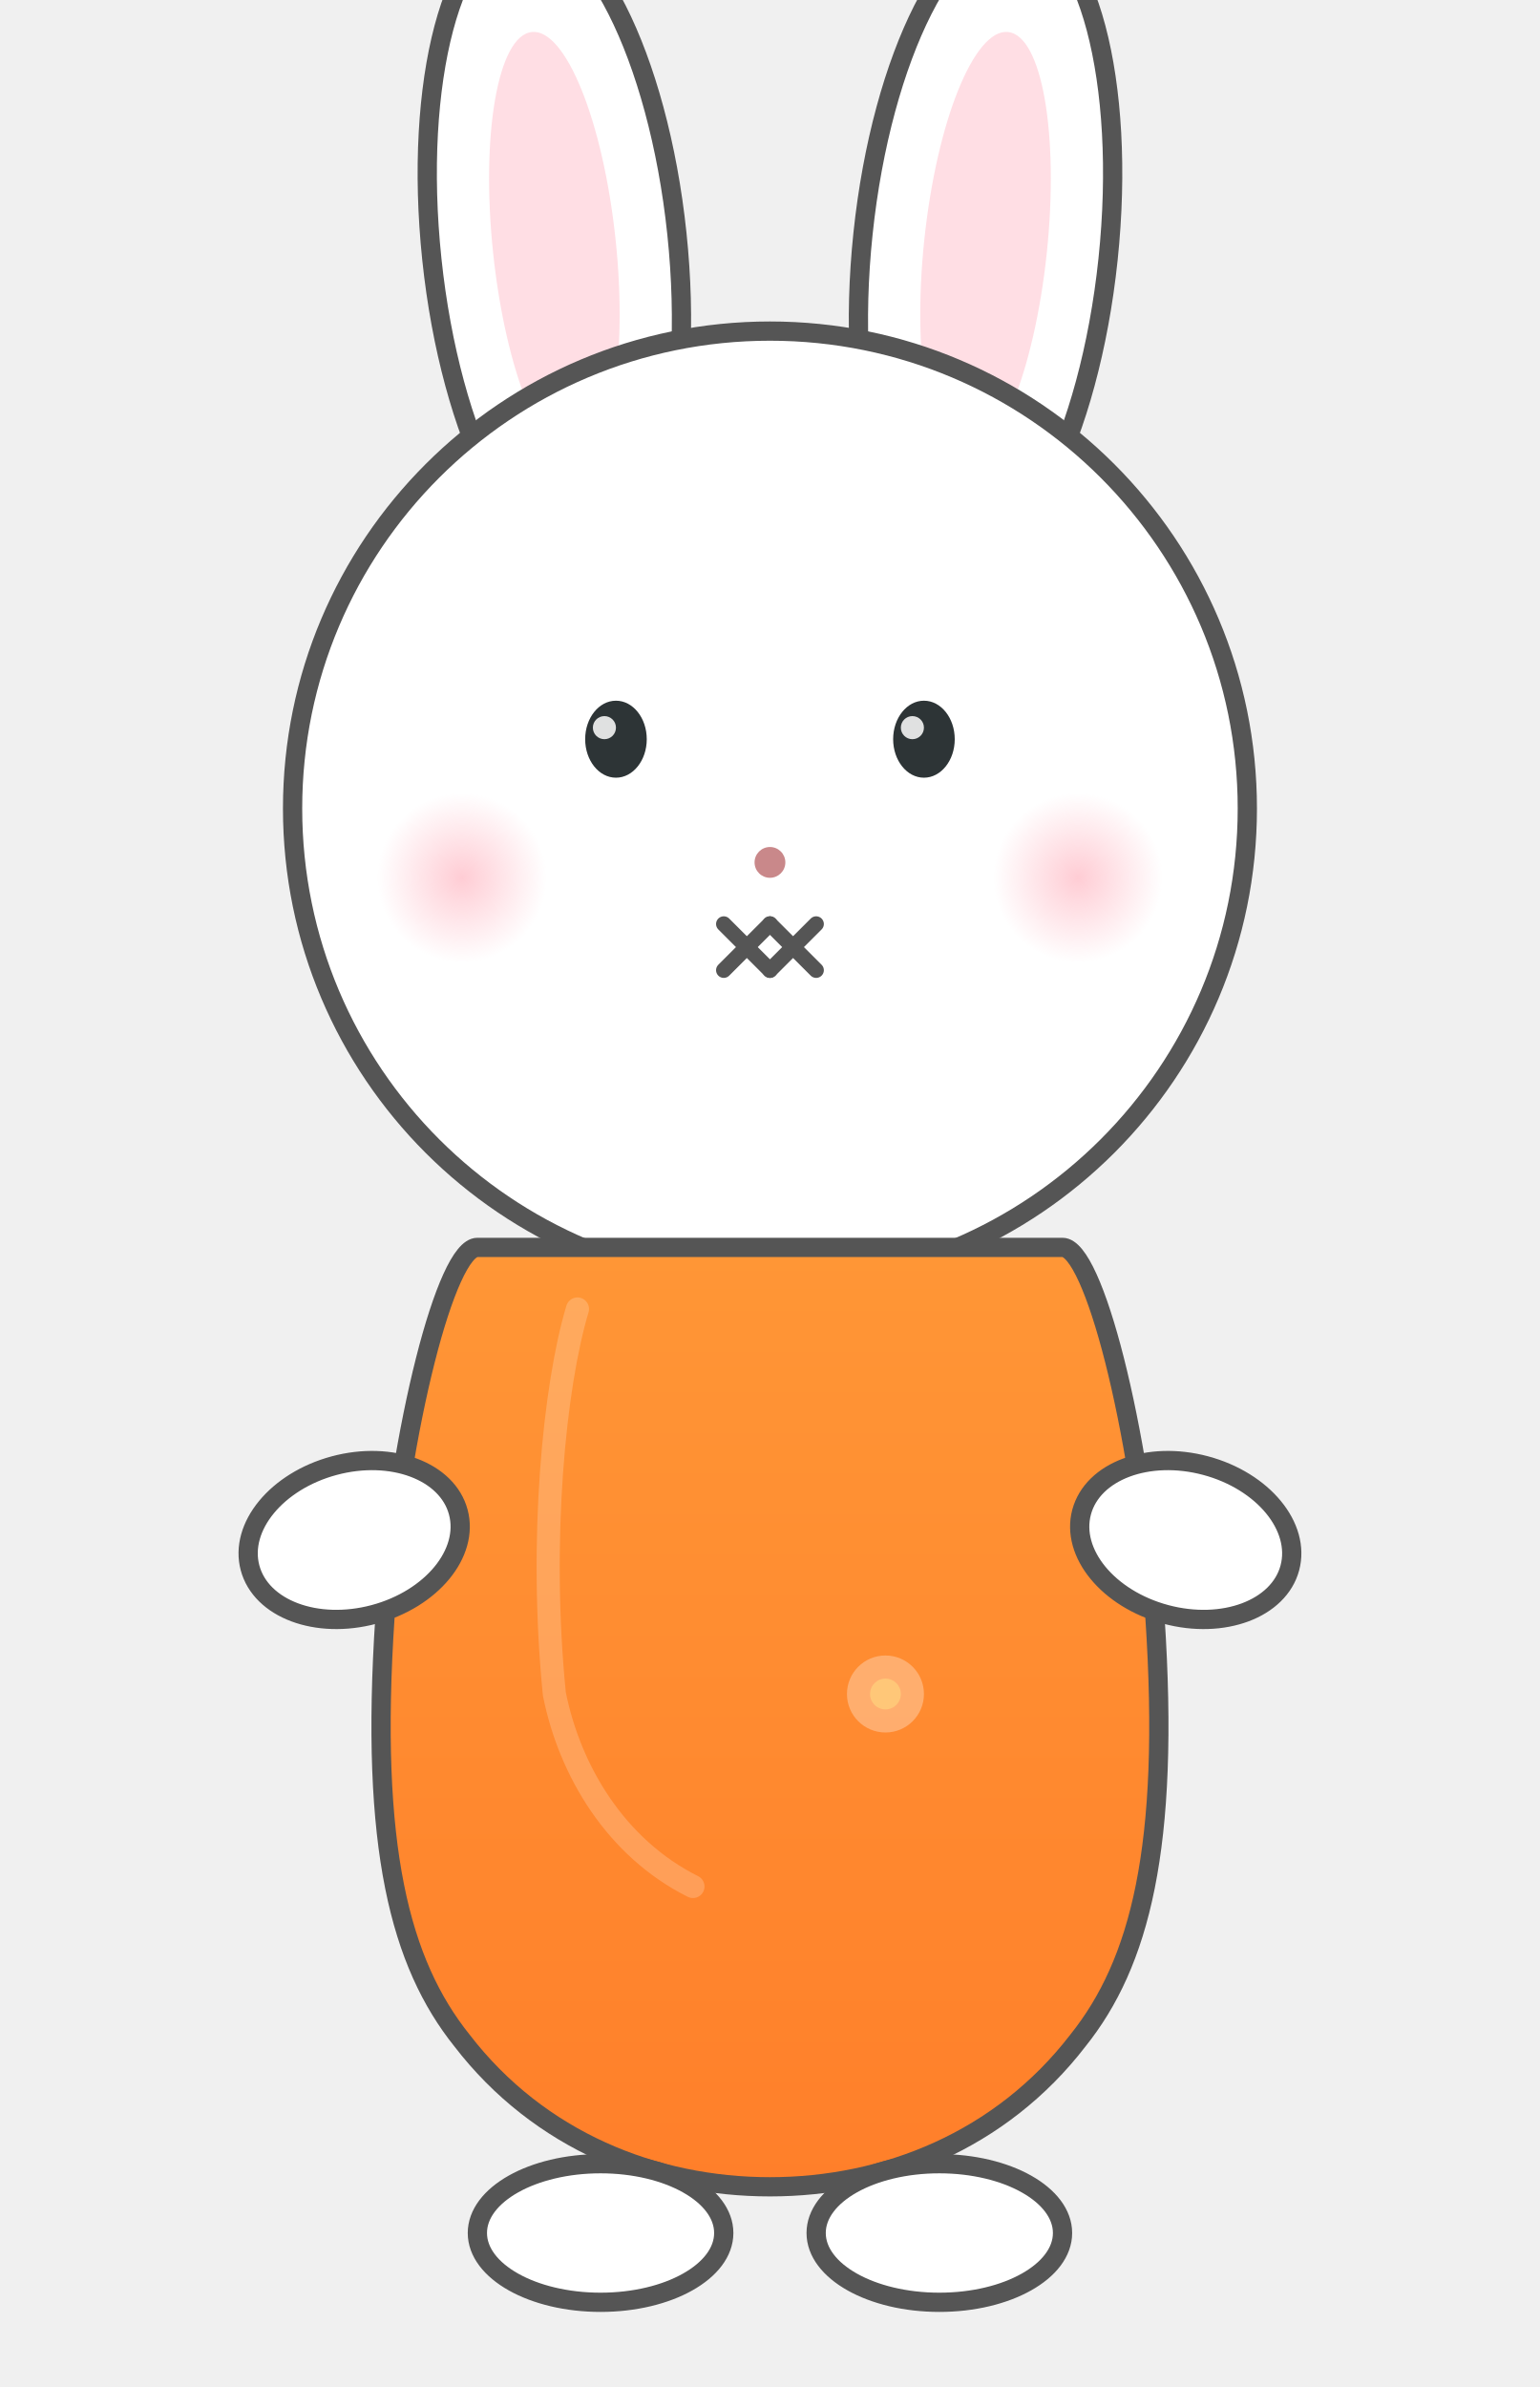
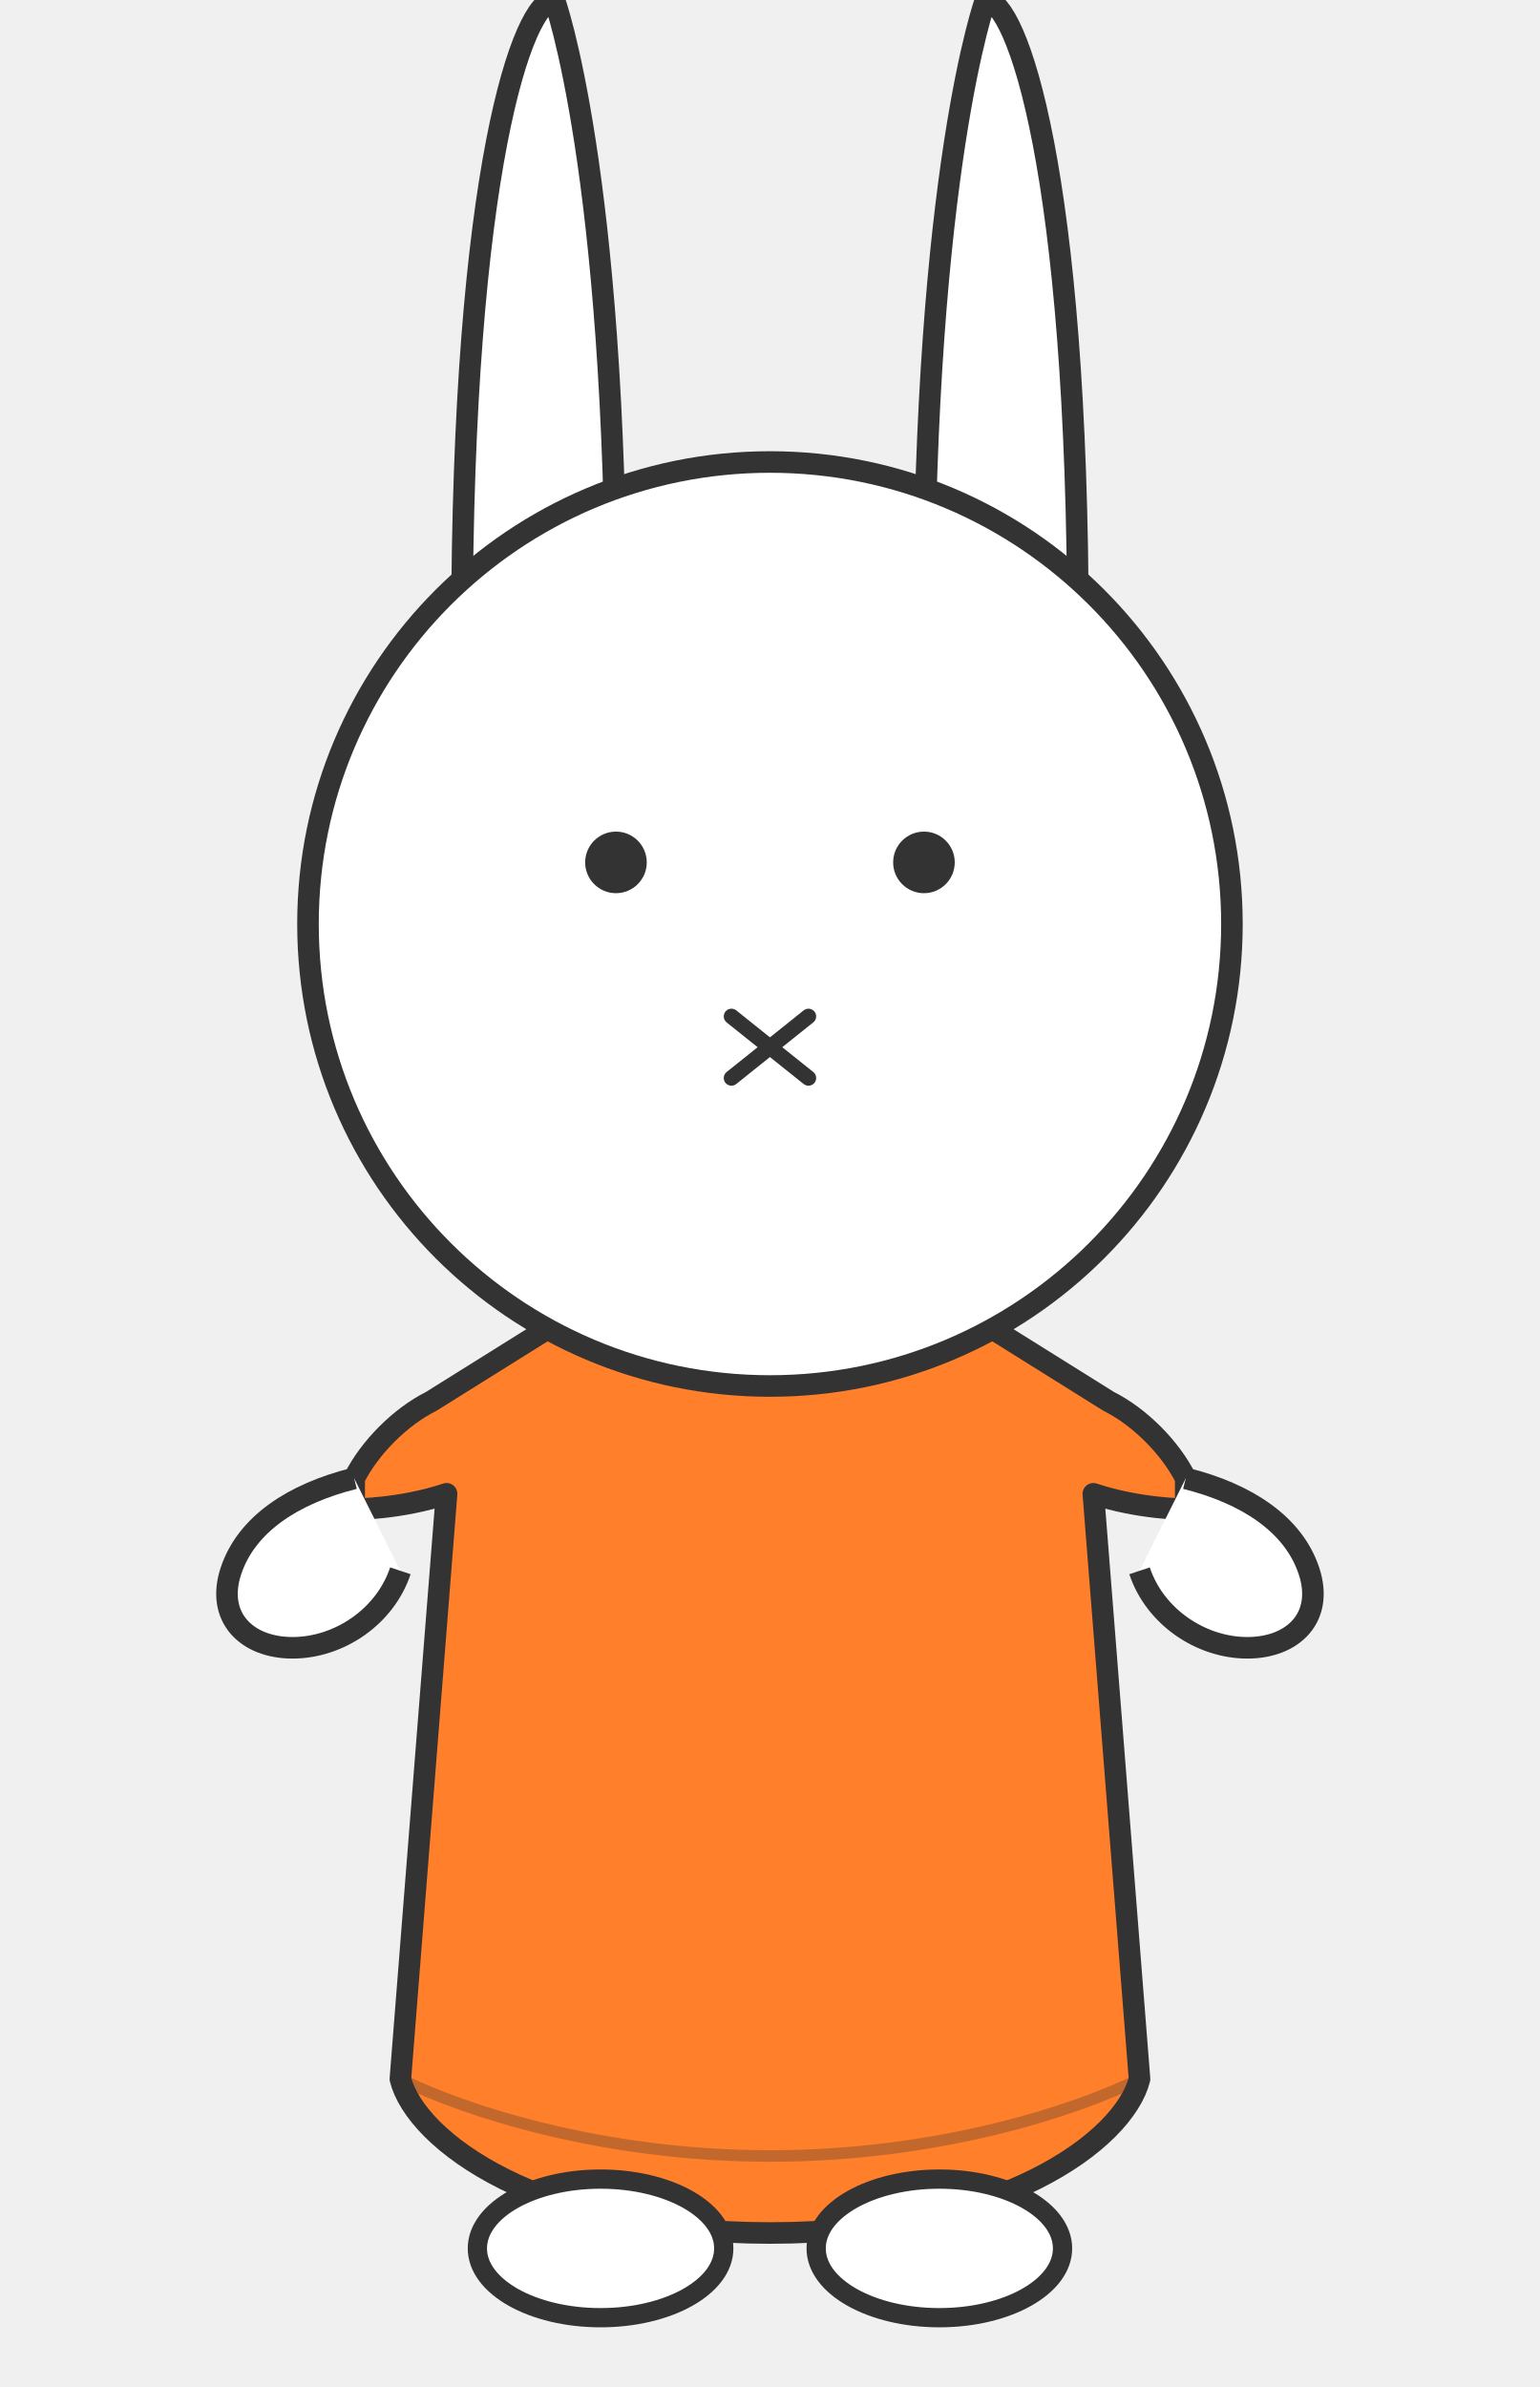
<svg xmlns="http://www.w3.org/2000/svg" viewBox="0 0 200 310">
-   <defs>
-     <radialGradient id="bL" cx="0.5" cy="0.5" r="0.5">
-       <stop offset="0%" stop-color="#FF9AAA" stop-opacity="0.5" />
-       <stop offset="100%" stop-color="#FF9AAA" stop-opacity="0" />
-     </radialGradient>
-     <linearGradient id="dress" x1="0" y1="0" x2="0" y2="1">
-       <stop offset="0%" stop-color="#FF9636" />
-       <stop offset="100%" stop-color="#FF7F2A" />
-     </linearGradient>
-   </defs>
-   <ellipse cx="72" cy="32" rx="16" ry="42" fill="#FFF" stroke="#555" stroke-width="2.5" transform="rotate(-6,72,32)" />
-   <ellipse cx="72" cy="32" rx="8" ry="28" fill="#FFD0D9" transform="rotate(-6,72,32)" opacity="0.7" />
-   <ellipse cx="128" cy="32" rx="16" ry="42" fill="#FFF" stroke="#555" stroke-width="2.5" transform="rotate(6,128,32)" />
-   <ellipse cx="128" cy="32" rx="8" ry="28" fill="#FFD0D9" transform="rotate(6,128,32)" opacity="0.7" />
-   <circle cx="100" cy="105" r="62" fill="#FFF" stroke="#555" stroke-width="2.5" />
-   <ellipse cx="80" cy="96" rx="4" ry="5" fill="#2D3436" />
-   <circle cx="78.5" cy="94.5" r="1.5" fill="#FFF" opacity="0.85" />
-   <ellipse cx="120" cy="96" rx="4" ry="5" fill="#2D3436" />
-   <circle cx="118.5" cy="94.5" r="1.5" fill="#FFF" opacity="0.85" />
-   <circle cx="60" cy="114" r="11" fill="url(#bL)" />
-   <circle cx="140" cy="114" r="11" fill="url(#bL)" />
-   <circle cx="100" cy="112" r="2" fill="#C9888A" />
-   <line x1="94" y1="120" x2="100" y2="126" stroke="#555" stroke-width="2" stroke-linecap="round" />
-   <line x1="106" y1="120" x2="100" y2="126" stroke="#555" stroke-width="2" stroke-linecap="round" />
-   <line x1="94" y1="126" x2="100" y2="120" stroke="#555" stroke-width="2" stroke-linecap="round" />
-   <line x1="106" y1="126" x2="100" y2="120" stroke="#555" stroke-width="2" stroke-linecap="round" />
-   <path d="M62,162 C58,162 52,185 50,210 C48,240 52,255 60,265 C70,278 85,284 100,284 C115,284 130,278 140,265 C148,255 152,240 150,210 C148,185 142,162 138,162 Z" fill="url(#dress)" stroke="#555" stroke-width="2.5" />
-   <path d="M75,170 C72,180 70,200 72,220 C74,230 80,240 90,245" fill="none" stroke="#FFF" stroke-width="3" opacity="0.2" stroke-linecap="round" />
-   <ellipse cx="46" cy="200" rx="14" ry="10" fill="#FFF" stroke="#555" stroke-width="2.5" transform="rotate(-15,46,200)" />
-   <ellipse cx="154" cy="200" rx="14" ry="10" fill="#FFF" stroke="#555" stroke-width="2.5" transform="rotate(15,154,200)" />
-   <ellipse cx="78" cy="290" rx="16" ry="9" fill="#FFF" stroke="#555" stroke-width="2.5" />
-   <ellipse cx="122" cy="290" rx="16" ry="9" fill="#FFF" stroke="#555" stroke-width="2.5" />
-   <circle cx="115" cy="220" r="5" fill="#FFF" opacity="0.3" />
-   <circle cx="115" cy="220" r="2" fill="#FFE082" opacity="0.5" />
+   <path d="M80,82 C80,22 72,0 72,0 C68,0 60,22 60,82" fill="#FFF" stroke="#333" stroke-width="2.8" stroke-linejoin="round" />
+   <path d="M120,82 C120,22 128,0 128,0 C132,0 140,22 140,82" fill="#FFF" stroke="#333" stroke-width="2.8" stroke-linejoin="round" />
+   <path d="     M 78,170     L 72,172     L 56,182     C 52,184 48,188 46,192     L 46,192     L 46,196     C 46,196 52,196 58,194     L 52,270     C 54,278 70,290 100,290     C 130,290 146,278 148,270     L 142,194     C 148,196 154,196 154,196     L 154,192     C 152,188 148,184 144,182     L 128,172     L 122,170     Z   " fill="#FF7F2A" stroke="#333" stroke-width="2.8" stroke-linejoin="round" />
+   <path d="M78,170 C85,175 95,177 100,177 C105,177 115,175 122,170" fill="none" stroke="#333" stroke-width="2" stroke-linecap="round" />
+   <path d="M46,192 C38,194 32,198 30,204 C28,210 32,214 38,214 C44,214 50,210 52,204" fill="#FFF" stroke="#333" stroke-width="2.8" stroke-linejoin="round" />
+   <path d="M154,192 C162,194 168,198 170,204 C172,210 168,214 162,214 C156,214 150,210 148,204" fill="#FFF" stroke="#333" stroke-width="2.8" stroke-linejoin="round" />
+   <path d="M52,270 C60,274 78,280 100,280 C122,280 140,274 148,270" fill="none" stroke="#333" stroke-width="1.5" opacity="0.3" />
+   <ellipse cx="78" cy="292" rx="16" ry="9" fill="#FFF" stroke="#333" stroke-width="2.5" />
+   <ellipse cx="122" cy="292" rx="16" ry="9" fill="#FFF" stroke="#333" stroke-width="2.5" />
+   <circle cx="100" cy="120" r="60" fill="#FFF" stroke="#333" stroke-width="2.8" />
+   <circle cx="80" cy="112" r="4" fill="#333" />
+   <circle cx="120" cy="112" r="4" fill="#333" />
+   <line x1="95" y1="132" x2="105" y2="140" stroke="#333" stroke-width="2" stroke-linecap="round" />
+   <line x1="105" y1="132" x2="95" y2="140" stroke="#333" stroke-width="2" stroke-linecap="round" />
</svg>
